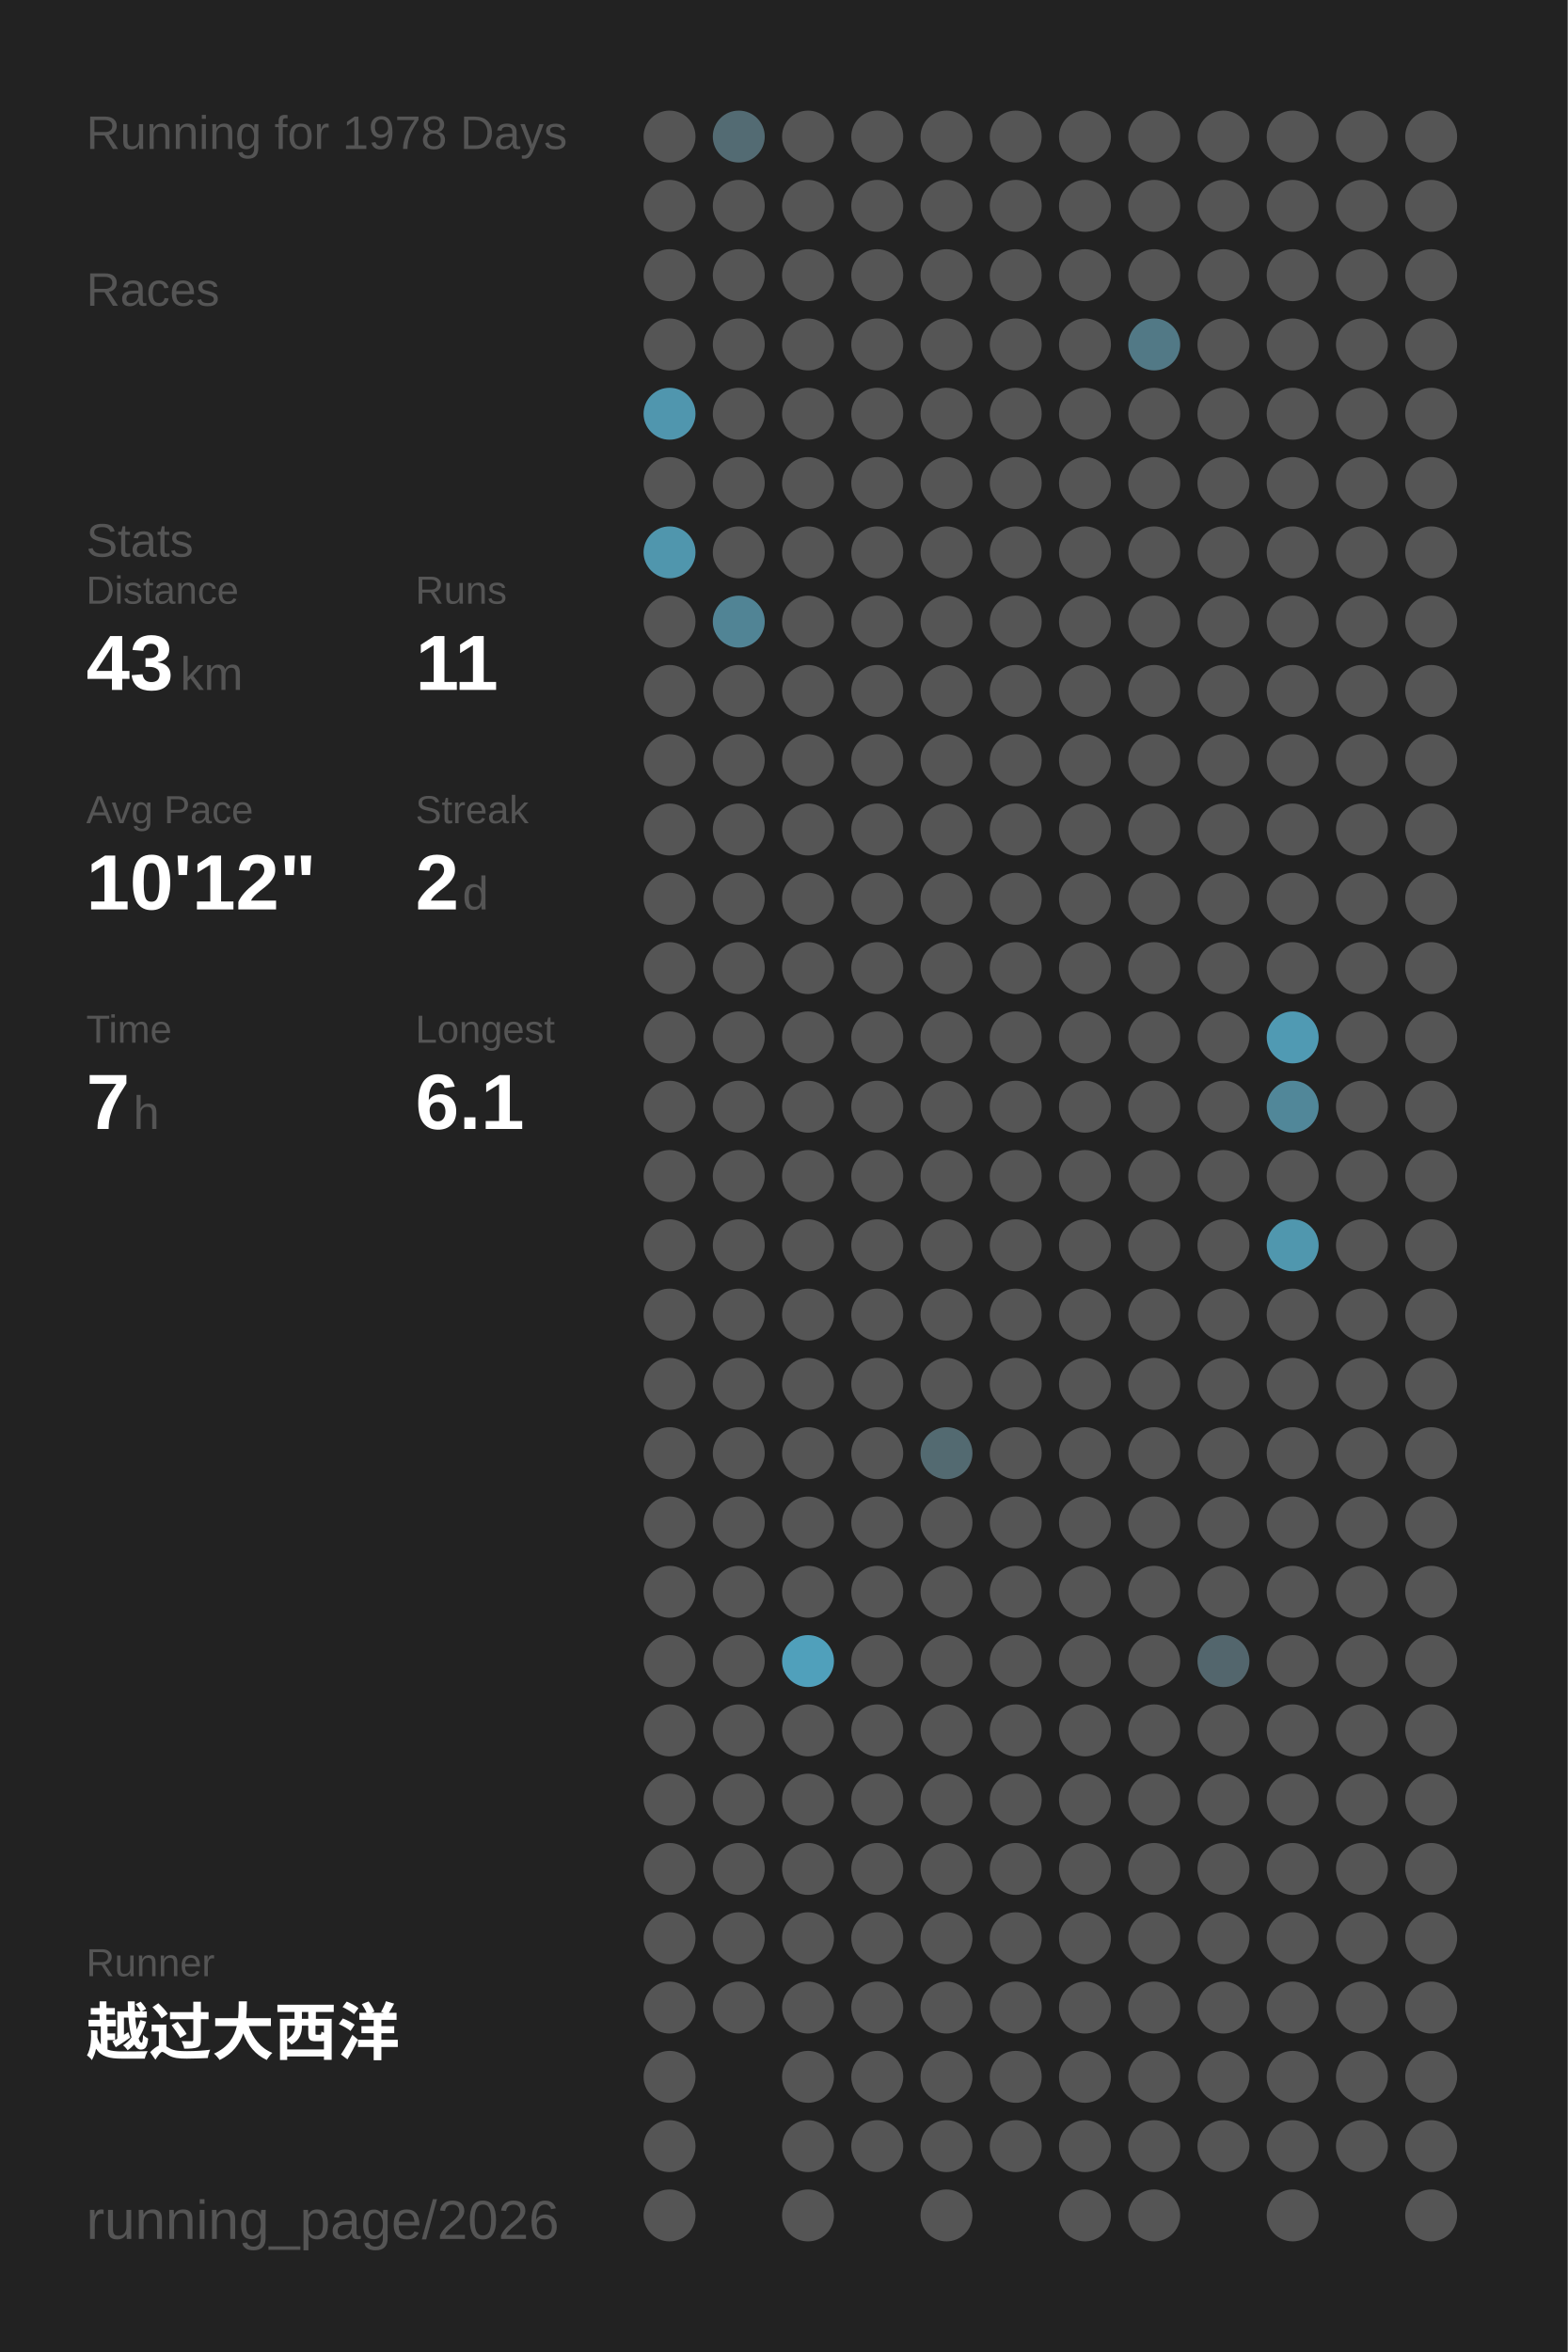
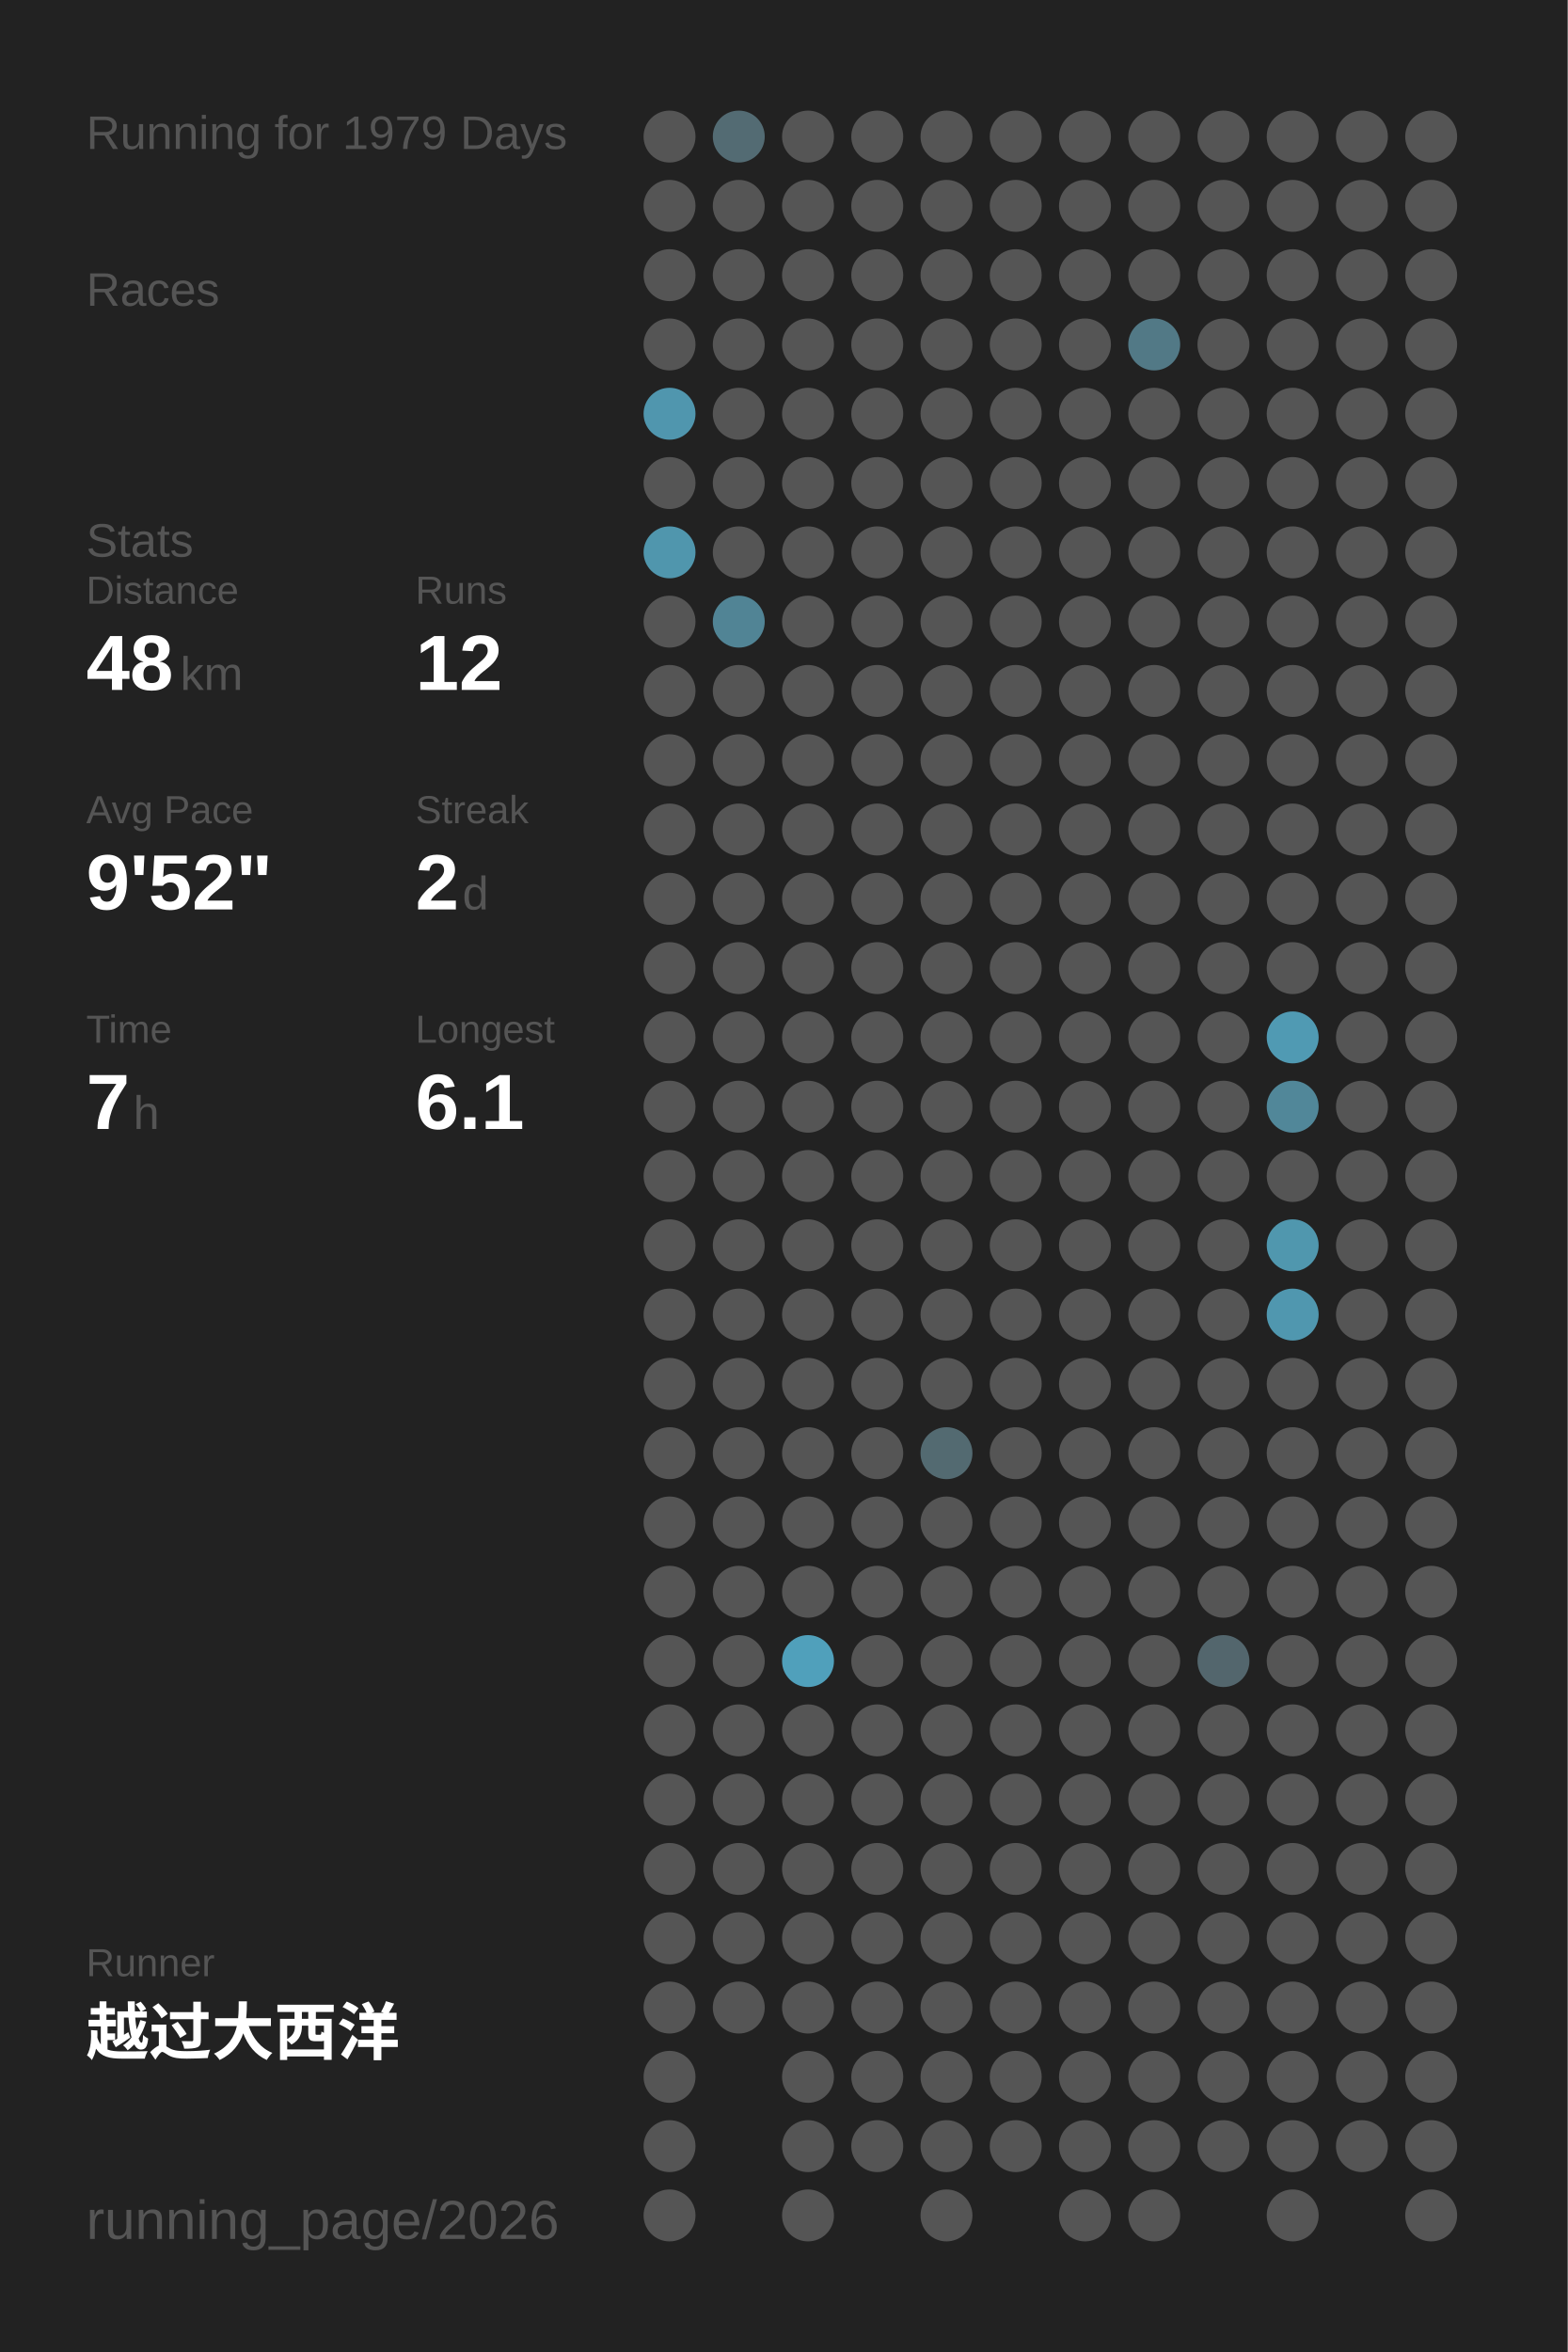
<svg xmlns="http://www.w3.org/2000/svg" baseProfile="full" height="300mm" version="1.1" viewBox="0,0,200,300" width="200mm">
  <defs />
  <rect fill="#222222" height="300" width="200" x="0" y="0" />
-   <text fill="#555555" style="font-size:6px; font-family:Arial;" x="11" y="19">Running for 1978 Days</text>
+   <text fill="#555555" style="font-size:6px; font-family:Arial;" x="11" y="19">Running for 1979 Days</text>
  <text fill="#555555" style="font-size:6px; font-family:Arial;" x="11" y="39">Races</text>
  <text fill="#555555" style="font-size:6px; font-family:Arial;" x="11" y="71">Stats</text>
  <text fill="#555555" style="font-size:5px; font-family:Arial;" x="11" y="77">Distance</text>
-   <text fill="#FFFFFF" style="font-size:10px; font-family:Arial; font-weight:bold;" x="11" y="88">43</text>
+   <text fill="#FFFFFF" style="font-size:10px; font-family:Arial; font-weight:bold;" x="11" y="88">48</text>
  <text fill="#555555" style="font-size:6px; font-family:Arial;" x="23" y="88">km</text>
  <text fill="#555555" style="font-size:5px; font-family:Arial;" x="53" y="77">Runs</text>
-   <text fill="#FFFFFF" style="font-size:10px; font-family:Arial; font-weight:bold;" x="53" y="88">11</text>
+   <text fill="#FFFFFF" style="font-size:10px; font-family:Arial; font-weight:bold;" x="53" y="88">12</text>
  <text fill="#555555" style="font-size:5px; font-family:Arial;" x="11" y="105">Avg Pace</text>
-   <text fill="#FFFFFF" style="font-size:10px; font-family:Arial; font-weight:bold;" x="11" y="116">10'12"</text>
+   <text fill="#FFFFFF" style="font-size:10px; font-family:Arial; font-weight:bold;" x="11" y="116">9'52"</text>
  <text fill="#555555" style="font-size:5px; font-family:Arial;" x="53" y="105">Streak</text>
  <text fill="#FFFFFF" style="font-size:10px; font-family:Arial; font-weight:bold;" x="53" y="116">2</text>
  <text fill="#555555" style="font-size:6px; font-family:Arial;" x="59" y="116">d</text>
  <text fill="#555555" style="font-size:5px; font-family:Arial;" x="11" y="133">Time</text>
  <text fill="#FFFFFF" style="font-size:10px; font-family:Arial; font-weight:bold;" x="11" y="144">7</text>
  <text fill="#555555" style="font-size:6px; font-family:Arial;" x="17" y="144">h</text>
  <text fill="#555555" style="font-size:5px; font-family:Arial;" x="53" y="133">Longest</text>
  <text fill="#FFFFFF" style="font-size:10px; font-family:Arial; font-weight:bold;" x="53" y="144">6.1</text>
  <text fill="#555555" style="font-size:5px; font-family:Arial;" x="11" y="252.065">Runner</text>
  <text fill="#FFFFFF" style="font-size:8px; font-family:Arial; font-weight:bold;" x="11" y="262.065">越过大西洋</text>
  <text fill="#555555" style="font-size:7px; font-family:Arial;" x="11" y="285.581">running_page/2026</text>
  <circle cx="85.417" cy="17.419" fill="#555555" r="3.312" />
  <circle cx="85.417" cy="26.258" fill="#555555" r="3.312" />
  <circle cx="85.417" cy="35.097" fill="#555555" r="3.312" />
  <circle cx="85.417" cy="43.935" fill="#555555" r="3.312" />
  <circle cx="85.417" cy="52.774" fill="#5096ae" r="3.312" />
  <circle cx="85.417" cy="61.613" fill="#555555" r="3.312" />
  <circle cx="85.417" cy="70.452" fill="#5096ad" r="3.312" />
  <circle cx="85.417" cy="79.29" fill="#555555" r="3.312" />
  <circle cx="85.417" cy="88.129" fill="#555555" r="3.312" />
  <circle cx="85.417" cy="96.968" fill="#555555" r="3.312" />
  <circle cx="85.417" cy="105.806" fill="#555555" r="3.312" />
  <circle cx="85.417" cy="114.645" fill="#555555" r="3.312" />
  <circle cx="85.417" cy="123.484" fill="#555555" r="3.312" />
  <circle cx="85.417" cy="132.323" fill="#555555" r="3.312" />
  <circle cx="85.417" cy="141.161" fill="#555555" r="3.312" />
  <circle cx="85.417" cy="150" fill="#555555" r="3.312" />
  <circle cx="85.417" cy="158.839" fill="#555555" r="3.312" />
  <circle cx="85.417" cy="167.677" fill="#555555" r="3.312" />
  <circle cx="85.417" cy="176.516" fill="#555555" r="3.312" />
  <circle cx="85.417" cy="185.355" fill="#555555" r="3.312" />
  <circle cx="85.417" cy="194.194" fill="#555555" r="3.312" />
  <circle cx="85.417" cy="203.032" fill="#555555" r="3.312" />
  <circle cx="85.417" cy="211.871" fill="#555555" r="3.312" />
  <circle cx="85.417" cy="220.71" fill="#555555" r="3.312" />
  <circle cx="85.417" cy="229.548" fill="#555555" r="3.312" />
  <circle cx="85.417" cy="238.387" fill="#555555" r="3.312" />
  <circle cx="85.417" cy="247.226" fill="#555555" r="3.312" />
  <circle cx="85.417" cy="256.065" fill="#555555" r="3.312" />
  <circle cx="85.417" cy="264.903" fill="#555555" r="3.312" />
  <circle cx="85.417" cy="273.742" fill="#555555" r="3.312" />
  <circle cx="85.417" cy="282.581" fill="#555555" r="3.312" />
  <circle cx="94.25" cy="17.419" fill="#536b73" r="3.312" />
  <circle cx="94.25" cy="26.258" fill="#555555" r="3.312" />
  <circle cx="94.25" cy="35.097" fill="#555555" r="3.312" />
  <circle cx="94.25" cy="43.935" fill="#555555" r="3.312" />
  <circle cx="94.25" cy="52.774" fill="#555555" r="3.312" />
  <circle cx="94.25" cy="61.613" fill="#555555" r="3.312" />
  <circle cx="94.25" cy="70.452" fill="#555555" r="3.312" />
  <circle cx="94.25" cy="79.29" fill="#518495" r="3.312" />
  <circle cx="94.25" cy="88.129" fill="#555555" r="3.312" />
  <circle cx="94.25" cy="96.968" fill="#555555" r="3.312" />
  <circle cx="94.25" cy="105.806" fill="#555555" r="3.312" />
  <circle cx="94.25" cy="114.645" fill="#555555" r="3.312" />
  <circle cx="94.25" cy="123.484" fill="#555555" r="3.312" />
  <circle cx="94.25" cy="132.323" fill="#555555" r="3.312" />
  <circle cx="94.25" cy="141.161" fill="#555555" r="3.312" />
  <circle cx="94.25" cy="150" fill="#555555" r="3.312" />
  <circle cx="94.25" cy="158.839" fill="#555555" r="3.312" />
  <circle cx="94.25" cy="167.677" fill="#555555" r="3.312" />
  <circle cx="94.25" cy="176.516" fill="#555555" r="3.312" />
  <circle cx="94.25" cy="185.355" fill="#555555" r="3.312" />
  <circle cx="94.25" cy="194.194" fill="#555555" r="3.312" />
  <circle cx="94.25" cy="203.032" fill="#555555" r="3.312" />
  <circle cx="94.25" cy="211.871" fill="#555555" r="3.312" />
  <circle cx="94.25" cy="220.71" fill="#555555" r="3.312" />
  <circle cx="94.25" cy="229.548" fill="#555555" r="3.312" />
  <circle cx="94.25" cy="238.387" fill="#555555" r="3.312" />
  <circle cx="94.25" cy="247.226" fill="#555555" r="3.312" />
  <circle cx="94.25" cy="256.065" fill="#555555" r="3.312" />
  <circle cx="103.083" cy="17.419" fill="#555555" r="3.312" />
  <circle cx="103.083" cy="26.258" fill="#555555" r="3.312" />
  <circle cx="103.083" cy="35.097" fill="#555555" r="3.312" />
  <circle cx="103.083" cy="43.935" fill="#555555" r="3.312" />
  <circle cx="103.083" cy="52.774" fill="#555555" r="3.312" />
  <circle cx="103.083" cy="61.613" fill="#555555" r="3.312" />
  <circle cx="103.083" cy="70.452" fill="#555555" r="3.312" />
  <circle cx="103.083" cy="79.29" fill="#555555" r="3.312" />
  <circle cx="103.083" cy="88.129" fill="#555555" r="3.312" />
  <circle cx="103.083" cy="96.968" fill="#555555" r="3.312" />
  <circle cx="103.083" cy="105.806" fill="#555555" r="3.312" />
  <circle cx="103.083" cy="114.645" fill="#555555" r="3.312" />
  <circle cx="103.083" cy="123.484" fill="#555555" r="3.312" />
  <circle cx="103.083" cy="132.323" fill="#555555" r="3.312" />
  <circle cx="103.083" cy="141.161" fill="#555555" r="3.312" />
  <circle cx="103.083" cy="150" fill="#555555" r="3.312" />
  <circle cx="103.083" cy="158.839" fill="#555555" r="3.312" />
  <circle cx="103.083" cy="167.677" fill="#555555" r="3.312" />
  <circle cx="103.083" cy="176.516" fill="#555555" r="3.312" />
  <circle cx="103.083" cy="185.355" fill="#555555" r="3.312" />
  <circle cx="103.083" cy="194.194" fill="#555555" r="3.312" />
  <circle cx="103.083" cy="203.032" fill="#555555" r="3.312" />
  <circle cx="103.083" cy="211.871" fill="#50a0bb" r="3.312" />
  <circle cx="103.083" cy="220.71" fill="#555555" r="3.312" />
  <circle cx="103.083" cy="229.548" fill="#555555" r="3.312" />
  <circle cx="103.083" cy="238.387" fill="#555555" r="3.312" />
  <circle cx="103.083" cy="247.226" fill="#555555" r="3.312" />
  <circle cx="103.083" cy="256.065" fill="#555555" r="3.312" />
  <circle cx="103.083" cy="264.903" fill="#555555" r="3.312" />
  <circle cx="103.083" cy="273.742" fill="#555555" r="3.312" />
  <circle cx="103.083" cy="282.581" fill="#555555" r="3.312" />
  <circle cx="111.917" cy="17.419" fill="#555555" r="3.312" />
  <circle cx="111.917" cy="26.258" fill="#555555" r="3.312" />
  <circle cx="111.917" cy="35.097" fill="#555555" r="3.312" />
  <circle cx="111.917" cy="43.935" fill="#555555" r="3.312" />
  <circle cx="111.917" cy="52.774" fill="#555555" r="3.312" />
  <circle cx="111.917" cy="61.613" fill="#555555" r="3.312" />
  <circle cx="111.917" cy="70.452" fill="#555555" r="3.312" />
  <circle cx="111.917" cy="79.29" fill="#555555" r="3.312" />
  <circle cx="111.917" cy="88.129" fill="#555555" r="3.312" />
  <circle cx="111.917" cy="96.968" fill="#555555" r="3.312" />
  <circle cx="111.917" cy="105.806" fill="#555555" r="3.312" />
  <circle cx="111.917" cy="114.645" fill="#555555" r="3.312" />
  <circle cx="111.917" cy="123.484" fill="#555555" r="3.312" />
  <circle cx="111.917" cy="132.323" fill="#555555" r="3.312" />
  <circle cx="111.917" cy="141.161" fill="#555555" r="3.312" />
  <circle cx="111.917" cy="150" fill="#555555" r="3.312" />
  <circle cx="111.917" cy="158.839" fill="#555555" r="3.312" />
  <circle cx="111.917" cy="167.677" fill="#555555" r="3.312" />
  <circle cx="111.917" cy="176.516" fill="#555555" r="3.312" />
  <circle cx="111.917" cy="185.355" fill="#555555" r="3.312" />
  <circle cx="111.917" cy="194.194" fill="#555555" r="3.312" />
  <circle cx="111.917" cy="203.032" fill="#555555" r="3.312" />
  <circle cx="111.917" cy="211.871" fill="#555555" r="3.312" />
  <circle cx="111.917" cy="220.71" fill="#555555" r="3.312" />
  <circle cx="111.917" cy="229.548" fill="#555555" r="3.312" />
  <circle cx="111.917" cy="238.387" fill="#555555" r="3.312" />
  <circle cx="111.917" cy="247.226" fill="#555555" r="3.312" />
  <circle cx="111.917" cy="256.065" fill="#555555" r="3.312" />
  <circle cx="111.917" cy="264.903" fill="#555555" r="3.312" />
  <circle cx="111.917" cy="273.742" fill="#555555" r="3.312" />
  <circle cx="120.75" cy="17.419" fill="#555555" r="3.312" />
  <circle cx="120.75" cy="26.258" fill="#555555" r="3.312" />
  <circle cx="120.75" cy="35.097" fill="#555555" r="3.312" />
  <circle cx="120.75" cy="43.935" fill="#555555" r="3.312" />
  <circle cx="120.75" cy="52.774" fill="#555555" r="3.312" />
  <circle cx="120.75" cy="61.613" fill="#555555" r="3.312" />
  <circle cx="120.75" cy="70.452" fill="#555555" r="3.312" />
  <circle cx="120.75" cy="79.29" fill="#555555" r="3.312" />
  <circle cx="120.75" cy="88.129" fill="#555555" r="3.312" />
  <circle cx="120.75" cy="96.968" fill="#555555" r="3.312" />
  <circle cx="120.75" cy="105.806" fill="#555555" r="3.312" />
  <circle cx="120.75" cy="114.645" fill="#555555" r="3.312" />
  <circle cx="120.75" cy="123.484" fill="#555555" r="3.312" />
  <circle cx="120.75" cy="132.323" fill="#555555" r="3.312" />
  <circle cx="120.75" cy="141.161" fill="#555555" r="3.312" />
  <circle cx="120.75" cy="150" fill="#555555" r="3.312" />
  <circle cx="120.75" cy="158.839" fill="#555555" r="3.312" />
  <circle cx="120.75" cy="167.677" fill="#555555" r="3.312" />
  <circle cx="120.75" cy="176.516" fill="#555555" r="3.312" />
  <circle cx="120.75" cy="185.355" fill="#536a71" r="3.312" />
  <circle cx="120.75" cy="194.194" fill="#555555" r="3.312" />
  <circle cx="120.75" cy="203.032" fill="#555555" r="3.312" />
  <circle cx="120.75" cy="211.871" fill="#555555" r="3.312" />
  <circle cx="120.75" cy="220.71" fill="#555555" r="3.312" />
  <circle cx="120.75" cy="229.548" fill="#555555" r="3.312" />
  <circle cx="120.75" cy="238.387" fill="#555555" r="3.312" />
  <circle cx="120.75" cy="247.226" fill="#555555" r="3.312" />
  <circle cx="120.75" cy="256.065" fill="#555555" r="3.312" />
  <circle cx="120.75" cy="264.903" fill="#555555" r="3.312" />
  <circle cx="120.75" cy="273.742" fill="#555555" r="3.312" />
  <circle cx="120.75" cy="282.581" fill="#555555" r="3.312" />
  <circle cx="129.583" cy="17.419" fill="#555555" r="3.312" />
  <circle cx="129.583" cy="26.258" fill="#555555" r="3.312" />
  <circle cx="129.583" cy="35.097" fill="#555555" r="3.312" />
  <circle cx="129.583" cy="43.935" fill="#555555" r="3.312" />
  <circle cx="129.583" cy="52.774" fill="#555555" r="3.312" />
  <circle cx="129.583" cy="61.613" fill="#555555" r="3.312" />
  <circle cx="129.583" cy="70.452" fill="#555555" r="3.312" />
  <circle cx="129.583" cy="79.29" fill="#555555" r="3.312" />
  <circle cx="129.583" cy="88.129" fill="#555555" r="3.312" />
  <circle cx="129.583" cy="96.968" fill="#555555" r="3.312" />
  <circle cx="129.583" cy="105.806" fill="#555555" r="3.312" />
  <circle cx="129.583" cy="114.645" fill="#555555" r="3.312" />
  <circle cx="129.583" cy="123.484" fill="#555555" r="3.312" />
  <circle cx="129.583" cy="132.323" fill="#555555" r="3.312" />
  <circle cx="129.583" cy="141.161" fill="#555555" r="3.312" />
  <circle cx="129.583" cy="150" fill="#555555" r="3.312" />
  <circle cx="129.583" cy="158.839" fill="#555555" r="3.312" />
  <circle cx="129.583" cy="167.677" fill="#555555" r="3.312" />
  <circle cx="129.583" cy="176.516" fill="#555555" r="3.312" />
  <circle cx="129.583" cy="185.355" fill="#555555" r="3.312" />
  <circle cx="129.583" cy="194.194" fill="#555555" r="3.312" />
  <circle cx="129.583" cy="203.032" fill="#555555" r="3.312" />
  <circle cx="129.583" cy="211.871" fill="#555555" r="3.312" />
  <circle cx="129.583" cy="220.71" fill="#555555" r="3.312" />
  <circle cx="129.583" cy="229.548" fill="#555555" r="3.312" />
  <circle cx="129.583" cy="238.387" fill="#555555" r="3.312" />
  <circle cx="129.583" cy="247.226" fill="#555555" r="3.312" />
  <circle cx="129.583" cy="256.065" fill="#555555" r="3.312" />
  <circle cx="129.583" cy="264.903" fill="#555555" r="3.312" />
  <circle cx="129.583" cy="273.742" fill="#555555" r="3.312" />
  <circle cx="138.417" cy="17.419" fill="#555555" r="3.312" />
  <circle cx="138.417" cy="26.258" fill="#555555" r="3.312" />
  <circle cx="138.417" cy="35.097" fill="#555555" r="3.312" />
  <circle cx="138.417" cy="43.935" fill="#555555" r="3.312" />
  <circle cx="138.417" cy="52.774" fill="#555555" r="3.312" />
  <circle cx="138.417" cy="61.613" fill="#555555" r="3.312" />
  <circle cx="138.417" cy="70.452" fill="#555555" r="3.312" />
  <circle cx="138.417" cy="79.29" fill="#555555" r="3.312" />
  <circle cx="138.417" cy="88.129" fill="#555555" r="3.312" />
  <circle cx="138.417" cy="96.968" fill="#555555" r="3.312" />
  <circle cx="138.417" cy="105.806" fill="#555555" r="3.312" />
  <circle cx="138.417" cy="114.645" fill="#555555" r="3.312" />
  <circle cx="138.417" cy="123.484" fill="#555555" r="3.312" />
  <circle cx="138.417" cy="132.323" fill="#555555" r="3.312" />
  <circle cx="138.417" cy="141.161" fill="#555555" r="3.312" />
  <circle cx="138.417" cy="150" fill="#555555" r="3.312" />
  <circle cx="138.417" cy="158.839" fill="#555555" r="3.312" />
  <circle cx="138.417" cy="167.677" fill="#555555" r="3.312" />
  <circle cx="138.417" cy="176.516" fill="#555555" r="3.312" />
  <circle cx="138.417" cy="185.355" fill="#555555" r="3.312" />
  <circle cx="138.417" cy="194.194" fill="#555555" r="3.312" />
  <circle cx="138.417" cy="203.032" fill="#555555" r="3.312" />
  <circle cx="138.417" cy="211.871" fill="#555555" r="3.312" />
  <circle cx="138.417" cy="220.71" fill="#555555" r="3.312" />
  <circle cx="138.417" cy="229.548" fill="#555555" r="3.312" />
  <circle cx="138.417" cy="238.387" fill="#555555" r="3.312" />
  <circle cx="138.417" cy="247.226" fill="#555555" r="3.312" />
  <circle cx="138.417" cy="256.065" fill="#555555" r="3.312" />
  <circle cx="138.417" cy="264.903" fill="#555555" r="3.312" />
  <circle cx="138.417" cy="273.742" fill="#555555" r="3.312" />
  <circle cx="138.417" cy="282.581" fill="#555555" r="3.312" />
  <circle cx="147.25" cy="17.419" fill="#555555" r="3.312" />
  <circle cx="147.25" cy="26.258" fill="#555555" r="3.312" />
  <circle cx="147.25" cy="35.097" fill="#555555" r="3.312" />
  <circle cx="147.25" cy="43.935" fill="#527986" r="3.312" />
  <circle cx="147.25" cy="52.774" fill="#555555" r="3.312" />
  <circle cx="147.25" cy="61.613" fill="#555555" r="3.312" />
  <circle cx="147.25" cy="70.452" fill="#555555" r="3.312" />
  <circle cx="147.25" cy="79.29" fill="#555555" r="3.312" />
  <circle cx="147.25" cy="88.129" fill="#555555" r="3.312" />
  <circle cx="147.25" cy="96.968" fill="#555555" r="3.312" />
  <circle cx="147.25" cy="105.806" fill="#555555" r="3.312" />
  <circle cx="147.25" cy="114.645" fill="#555555" r="3.312" />
  <circle cx="147.25" cy="123.484" fill="#555555" r="3.312" />
  <circle cx="147.25" cy="132.323" fill="#555555" r="3.312" />
  <circle cx="147.25" cy="141.161" fill="#555555" r="3.312" />
  <circle cx="147.25" cy="150" fill="#555555" r="3.312" />
  <circle cx="147.25" cy="158.839" fill="#555555" r="3.312" />
  <circle cx="147.25" cy="167.677" fill="#555555" r="3.312" />
  <circle cx="147.25" cy="176.516" fill="#555555" r="3.312" />
  <circle cx="147.25" cy="185.355" fill="#555555" r="3.312" />
  <circle cx="147.25" cy="194.194" fill="#555555" r="3.312" />
  <circle cx="147.25" cy="203.032" fill="#555555" r="3.312" />
  <circle cx="147.25" cy="211.871" fill="#555555" r="3.312" />
  <circle cx="147.25" cy="220.71" fill="#555555" r="3.312" />
  <circle cx="147.25" cy="229.548" fill="#555555" r="3.312" />
  <circle cx="147.25" cy="238.387" fill="#555555" r="3.312" />
  <circle cx="147.25" cy="247.226" fill="#555555" r="3.312" />
  <circle cx="147.25" cy="256.065" fill="#555555" r="3.312" />
  <circle cx="147.25" cy="264.903" fill="#555555" r="3.312" />
  <circle cx="147.25" cy="273.742" fill="#555555" r="3.312" />
  <circle cx="147.25" cy="282.581" fill="#555555" r="3.312" />
  <circle cx="156.083" cy="17.419" fill="#555555" r="3.312" />
  <circle cx="156.083" cy="26.258" fill="#555555" r="3.312" />
  <circle cx="156.083" cy="35.097" fill="#555555" r="3.312" />
  <circle cx="156.083" cy="43.935" fill="#555555" r="3.312" />
  <circle cx="156.083" cy="52.774" fill="#555555" r="3.312" />
  <circle cx="156.083" cy="61.613" fill="#555555" r="3.312" />
  <circle cx="156.083" cy="70.452" fill="#555555" r="3.312" />
  <circle cx="156.083" cy="79.29" fill="#555555" r="3.312" />
  <circle cx="156.083" cy="88.129" fill="#555555" r="3.312" />
  <circle cx="156.083" cy="96.968" fill="#555555" r="3.312" />
  <circle cx="156.083" cy="105.806" fill="#555555" r="3.312" />
  <circle cx="156.083" cy="114.645" fill="#555555" r="3.312" />
  <circle cx="156.083" cy="123.484" fill="#555555" r="3.312" />
  <circle cx="156.083" cy="132.323" fill="#555555" r="3.312" />
  <circle cx="156.083" cy="141.161" fill="#555555" r="3.312" />
  <circle cx="156.083" cy="150" fill="#555555" r="3.312" />
  <circle cx="156.083" cy="158.839" fill="#555555" r="3.312" />
  <circle cx="156.083" cy="167.677" fill="#555555" r="3.312" />
  <circle cx="156.083" cy="176.516" fill="#555555" r="3.312" />
  <circle cx="156.083" cy="185.355" fill="#555555" r="3.312" />
  <circle cx="156.083" cy="194.194" fill="#555555" r="3.312" />
  <circle cx="156.083" cy="203.032" fill="#555555" r="3.312" />
  <circle cx="156.083" cy="211.871" fill="#53666d" r="3.312" />
  <circle cx="156.083" cy="220.71" fill="#555555" r="3.312" />
  <circle cx="156.083" cy="229.548" fill="#555555" r="3.312" />
  <circle cx="156.083" cy="238.387" fill="#555555" r="3.312" />
  <circle cx="156.083" cy="247.226" fill="#555555" r="3.312" />
  <circle cx="156.083" cy="256.065" fill="#555555" r="3.312" />
  <circle cx="156.083" cy="264.903" fill="#555555" r="3.312" />
  <circle cx="156.083" cy="273.742" fill="#555555" r="3.312" />
  <circle cx="164.917" cy="17.419" fill="#555555" r="3.312" />
  <circle cx="164.917" cy="26.258" fill="#555555" r="3.312" />
  <circle cx="164.917" cy="35.097" fill="#555555" r="3.312" />
  <circle cx="164.917" cy="43.935" fill="#555555" r="3.312" />
  <circle cx="164.917" cy="52.774" fill="#555555" r="3.312" />
  <circle cx="164.917" cy="61.613" fill="#555555" r="3.312" />
  <circle cx="164.917" cy="70.452" fill="#555555" r="3.312" />
  <circle cx="164.917" cy="79.29" fill="#555555" r="3.312" />
  <circle cx="164.917" cy="88.129" fill="#555555" r="3.312" />
  <circle cx="164.917" cy="96.968" fill="#555555" r="3.312" />
  <circle cx="164.917" cy="105.806" fill="#555555" r="3.312" />
  <circle cx="164.917" cy="114.645" fill="#555555" r="3.312" />
  <circle cx="164.917" cy="123.484" fill="#555555" r="3.312" />
  <circle cx="164.917" cy="132.323" fill="#509ab3" r="3.312" />
  <circle cx="164.917" cy="141.161" fill="#518799" r="3.312" />
  <circle cx="164.917" cy="150" fill="#555555" r="3.312" />
  <circle cx="164.917" cy="158.839" fill="#5097ae" r="3.312" />
-   <circle cx="164.917" cy="167.677" fill="#555555" r="3.312" />
+   <circle cx="164.917" cy="167.677" fill="#5097af" r="3.312" />
  <circle cx="164.917" cy="176.516" fill="#555555" r="3.312" />
  <circle cx="164.917" cy="185.355" fill="#555555" r="3.312" />
  <circle cx="164.917" cy="194.194" fill="#555555" r="3.312" />
  <circle cx="164.917" cy="203.032" fill="#555555" r="3.312" />
  <circle cx="164.917" cy="211.871" fill="#555555" r="3.312" />
  <circle cx="164.917" cy="220.71" fill="#555555" r="3.312" />
  <circle cx="164.917" cy="229.548" fill="#555555" r="3.312" />
  <circle cx="164.917" cy="238.387" fill="#555555" r="3.312" />
  <circle cx="164.917" cy="247.226" fill="#555555" r="3.312" />
  <circle cx="164.917" cy="256.065" fill="#555555" r="3.312" />
  <circle cx="164.917" cy="264.903" fill="#555555" r="3.312" />
  <circle cx="164.917" cy="273.742" fill="#555555" r="3.312" />
  <circle cx="164.917" cy="282.581" fill="#555555" r="3.312" />
  <circle cx="173.75" cy="17.419" fill="#555555" r="3.312" />
  <circle cx="173.75" cy="26.258" fill="#555555" r="3.312" />
  <circle cx="173.75" cy="35.097" fill="#555555" r="3.312" />
  <circle cx="173.75" cy="43.935" fill="#555555" r="3.312" />
  <circle cx="173.75" cy="52.774" fill="#555555" r="3.312" />
  <circle cx="173.75" cy="61.613" fill="#555555" r="3.312" />
  <circle cx="173.75" cy="70.452" fill="#555555" r="3.312" />
  <circle cx="173.75" cy="79.29" fill="#555555" r="3.312" />
  <circle cx="173.75" cy="88.129" fill="#555555" r="3.312" />
  <circle cx="173.75" cy="96.968" fill="#555555" r="3.312" />
  <circle cx="173.75" cy="105.806" fill="#555555" r="3.312" />
  <circle cx="173.75" cy="114.645" fill="#555555" r="3.312" />
  <circle cx="173.75" cy="123.484" fill="#555555" r="3.312" />
  <circle cx="173.75" cy="132.323" fill="#555555" r="3.312" />
  <circle cx="173.75" cy="141.161" fill="#555555" r="3.312" />
  <circle cx="173.75" cy="150" fill="#555555" r="3.312" />
  <circle cx="173.75" cy="158.839" fill="#555555" r="3.312" />
  <circle cx="173.75" cy="167.677" fill="#555555" r="3.312" />
  <circle cx="173.75" cy="176.516" fill="#555555" r="3.312" />
  <circle cx="173.75" cy="185.355" fill="#555555" r="3.312" />
  <circle cx="173.75" cy="194.194" fill="#555555" r="3.312" />
  <circle cx="173.75" cy="203.032" fill="#555555" r="3.312" />
  <circle cx="173.75" cy="211.871" fill="#555555" r="3.312" />
  <circle cx="173.75" cy="220.71" fill="#555555" r="3.312" />
  <circle cx="173.75" cy="229.548" fill="#555555" r="3.312" />
  <circle cx="173.75" cy="238.387" fill="#555555" r="3.312" />
  <circle cx="173.75" cy="247.226" fill="#555555" r="3.312" />
  <circle cx="173.75" cy="256.065" fill="#555555" r="3.312" />
  <circle cx="173.75" cy="264.903" fill="#555555" r="3.312" />
  <circle cx="173.75" cy="273.742" fill="#555555" r="3.312" />
  <circle cx="182.583" cy="17.419" fill="#555555" r="3.312" />
  <circle cx="182.583" cy="26.258" fill="#555555" r="3.312" />
  <circle cx="182.583" cy="35.097" fill="#555555" r="3.312" />
  <circle cx="182.583" cy="43.935" fill="#555555" r="3.312" />
  <circle cx="182.583" cy="52.774" fill="#555555" r="3.312" />
  <circle cx="182.583" cy="61.613" fill="#555555" r="3.312" />
  <circle cx="182.583" cy="70.452" fill="#555555" r="3.312" />
  <circle cx="182.583" cy="79.29" fill="#555555" r="3.312" />
  <circle cx="182.583" cy="88.129" fill="#555555" r="3.312" />
  <circle cx="182.583" cy="96.968" fill="#555555" r="3.312" />
  <circle cx="182.583" cy="105.806" fill="#555555" r="3.312" />
  <circle cx="182.583" cy="114.645" fill="#555555" r="3.312" />
  <circle cx="182.583" cy="123.484" fill="#555555" r="3.312" />
  <circle cx="182.583" cy="132.323" fill="#555555" r="3.312" />
  <circle cx="182.583" cy="141.161" fill="#555555" r="3.312" />
  <circle cx="182.583" cy="150" fill="#555555" r="3.312" />
  <circle cx="182.583" cy="158.839" fill="#555555" r="3.312" />
  <circle cx="182.583" cy="167.677" fill="#555555" r="3.312" />
  <circle cx="182.583" cy="176.516" fill="#555555" r="3.312" />
  <circle cx="182.583" cy="185.355" fill="#555555" r="3.312" />
  <circle cx="182.583" cy="194.194" fill="#555555" r="3.312" />
  <circle cx="182.583" cy="203.032" fill="#555555" r="3.312" />
  <circle cx="182.583" cy="211.871" fill="#555555" r="3.312" />
  <circle cx="182.583" cy="220.71" fill="#555555" r="3.312" />
  <circle cx="182.583" cy="229.548" fill="#555555" r="3.312" />
  <circle cx="182.583" cy="238.387" fill="#555555" r="3.312" />
  <circle cx="182.583" cy="247.226" fill="#555555" r="3.312" />
  <circle cx="182.583" cy="256.065" fill="#555555" r="3.312" />
  <circle cx="182.583" cy="264.903" fill="#555555" r="3.312" />
  <circle cx="182.583" cy="273.742" fill="#555555" r="3.312" />
  <circle cx="182.583" cy="282.581" fill="#555555" r="3.312" />
</svg>
